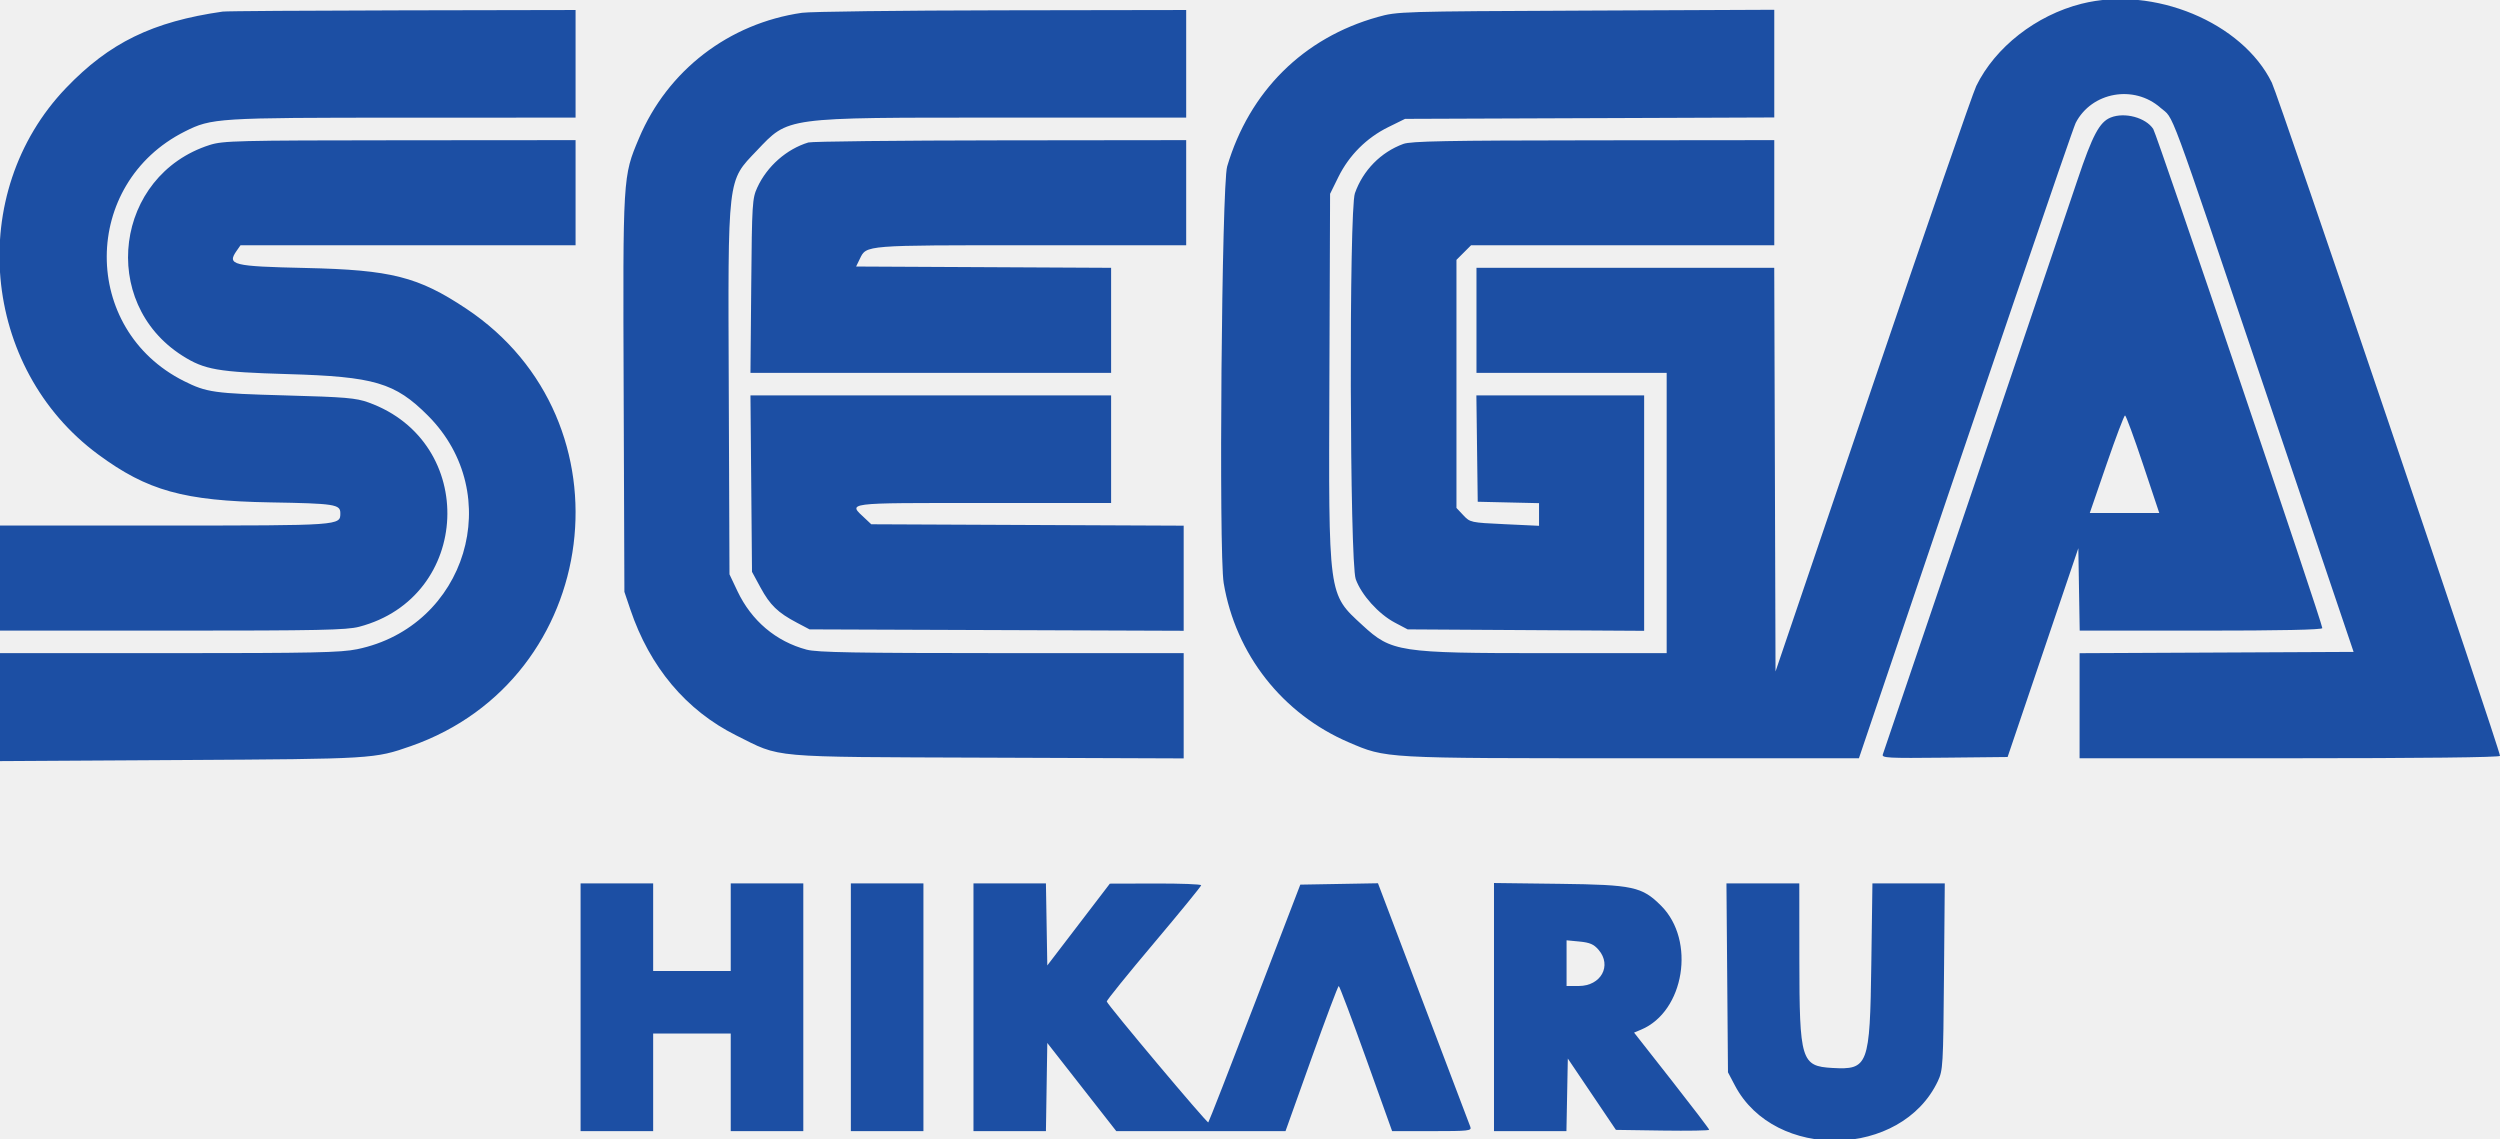
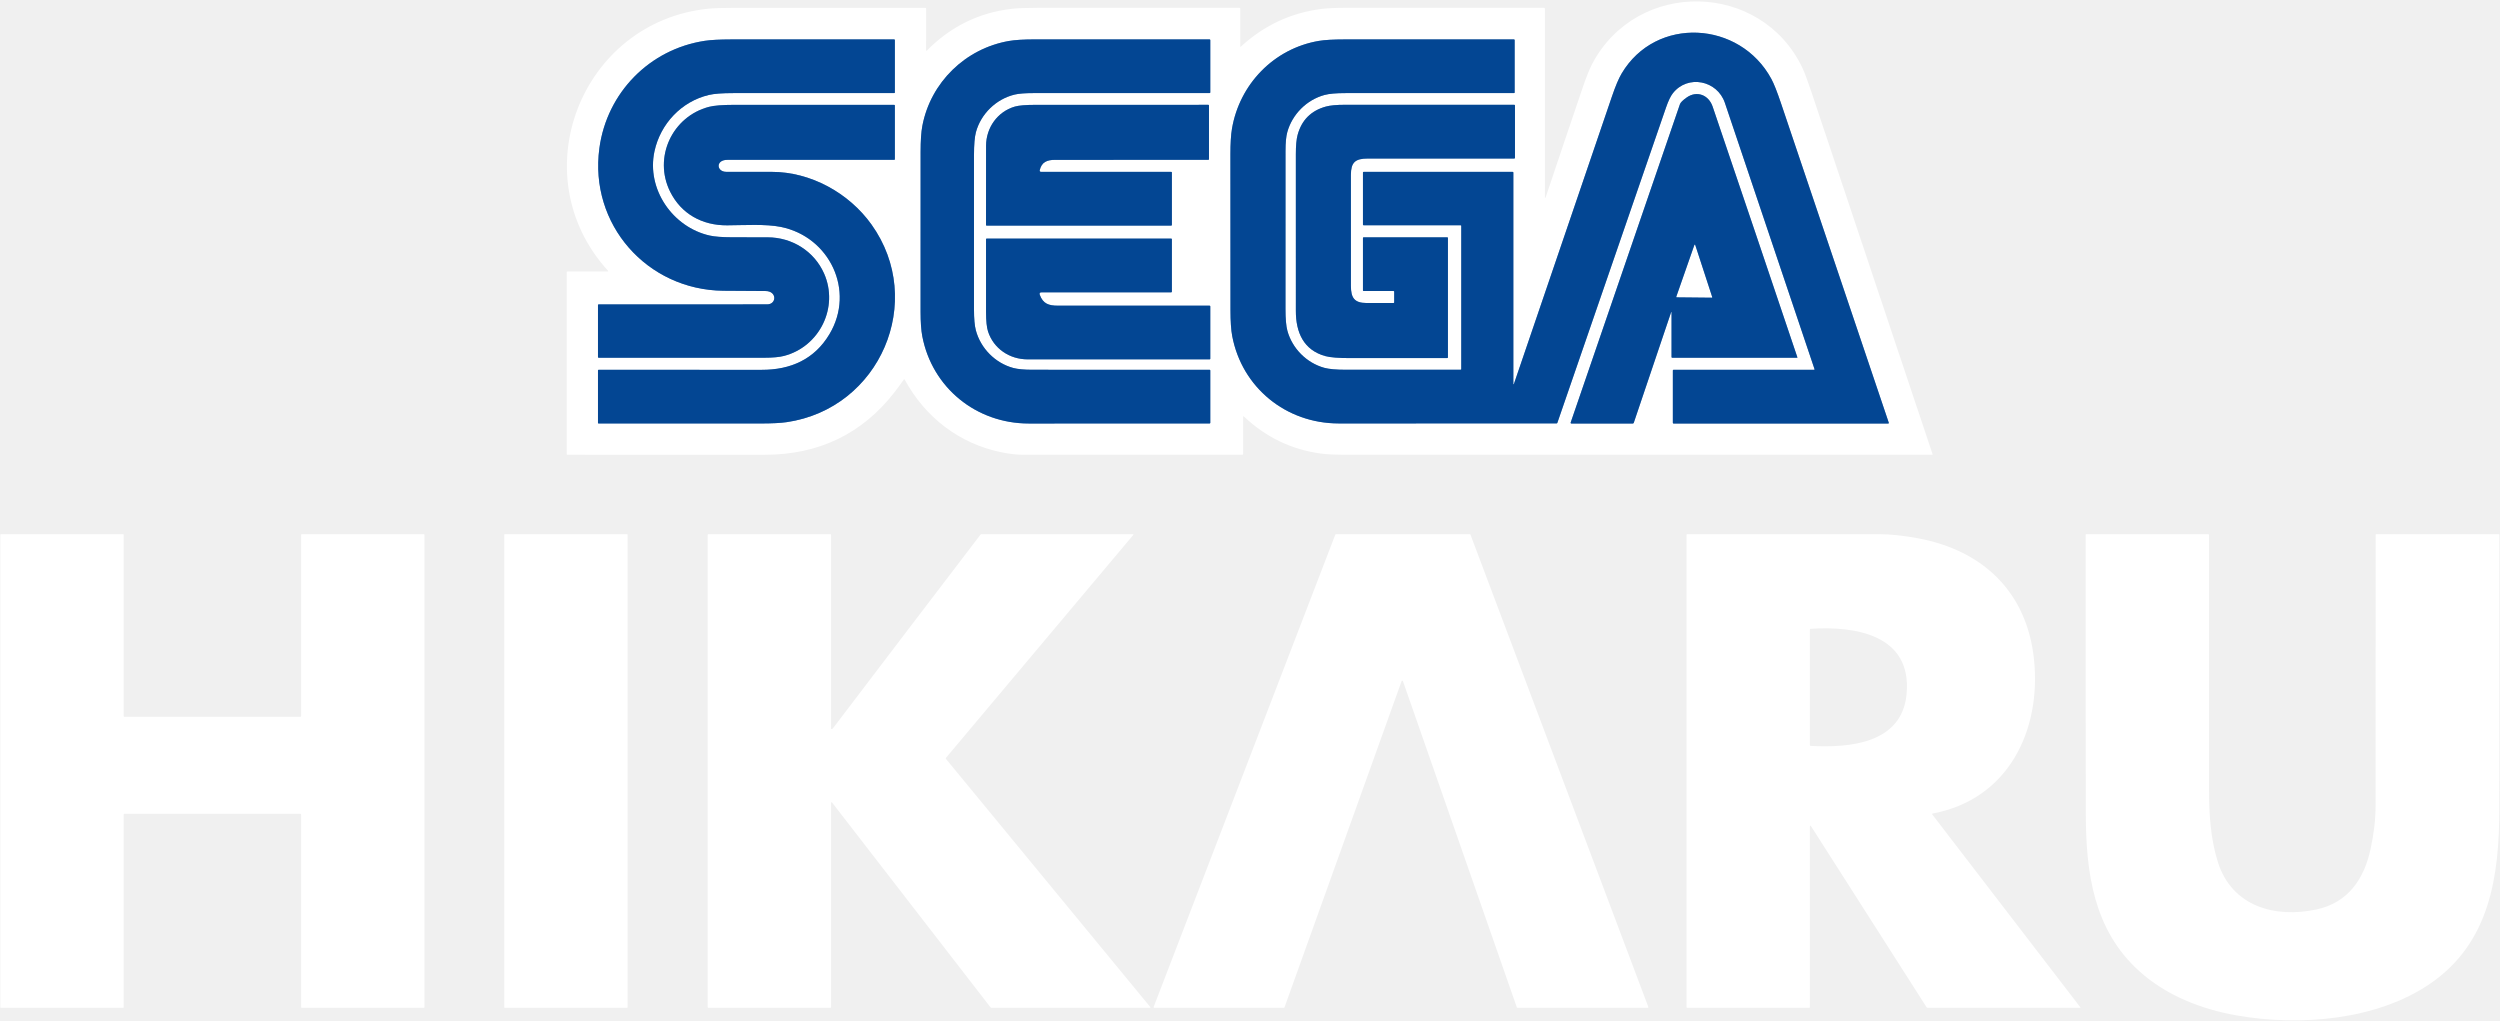
- <svg xmlns="http://www.w3.org/2000/svg" width="400" height="182.182">
-   <path d="M333.056.598c-7.274 1.833-13.83 6.953-16.857 13.164-.551 1.13-8.002 22.669-16.558 47.865l-15.557 45.811-.102-32.298-.103-32.297h-47.643V59.66H266.667v44.845h-19.4c-23.43 0-24.621-.182-29.263-4.461-5.538-5.104-5.432-4.317-5.301-39.429l.11-29.602 1.332-2.705a17.54 17.54 0 0 1 7.956-7.957l2.706-1.332 29.538-.112 29.539-.113V1.564l-30.13.131c-29.792.131-30.166.142-33.334 1.029-11.887 3.331-20.518 11.901-24.073 23.903-.873 2.948-1.364 61.838-.556 66.666 1.908 11.395 9.402 20.933 20.023 25.485 6.014 2.578 5.395 2.543 45.395 2.543h36.218l1.592-4.704c18.097-53.495 32.617-96.038 33.091-96.954 2.561-4.953 9.321-6.16 13.566-2.423 2.267 1.995.771-2.045 16.887 45.617l14.014 41.447-21.922.104-21.922.103v16.81h33.633c20.943 0 33.634-.143 33.634-.38 0-1-35.403-105.458-36.507-107.715-4.719-9.648-18.908-15.535-30.437-12.628M35.636 1.854C24.411 3.461 17.494 6.835 10.554 14.087c-16.07 16.793-13.6 44.798 5.172 58.638 7.858 5.794 13.699 7.419 27.517 7.657 10.333.178 11.211.313 11.211 1.726 0 1.986.142 1.976-28.117 1.976H0v16.817h27.544c23.44 0 27.894-.091 29.897-.613 18.05-4.702 19.102-29.571 1.517-35.894-2.015-.724-3.673-.865-13.312-1.129-11.414-.313-12.589-.479-16.217-2.297-16.534-8.283-16.448-31.599.148-39.931 4.285-2.151 5.125-2.204 34.988-2.211l27.527-.007V1.602l-27.728.054c-15.25.03-28.178.119-28.728.198m92.692.192c-11.723 1.69-21.514 9.221-26.088 20.068-2.598 6.161-2.583 5.899-2.453 40.949l.116 31.632.946 2.802c3.116 9.241 8.939 16.173 16.941 20.166 7.326 3.656 4.753 3.428 40.268 3.563l31.331.119v-16.84l-29.129-.005c-23.395-.004-29.535-.113-31.191-.554-4.912-1.308-8.83-4.62-11.077-9.362l-1.275-2.692-.113-29.384c-.132-34.587-.268-33.42 4.479-38.404 5.159-5.417 4.182-5.285 39.15-5.285h29.557V1.602l-29.53.048c-16.241.027-30.61.205-31.932.396m209.377 16.76c-1.784.722-2.902 2.82-5.281 9.905-3.537 10.536-30.891 91.26-31.172 91.995-.217.564.81.618 9.861.522l10.104-.107 5.658-16.705 5.658-16.705.109 6.595.11 6.595h19.41c12.707 0 19.41-.139 19.41-.402 0-.842-26.462-78.959-27.053-79.861-1.196-1.826-4.58-2.735-6.814-1.832m-304.152 4.39c-15.166 4.849-17.799 25.197-4.364 33.722 3.533 2.242 5.674 2.615 16.848 2.938 13.879.402 17.159 1.371 22.416 6.625 12.595 12.59 6.188 33.778-11.307 37.392-2.609.539-7.03.632-30.102.632H0v17.273l28.929-.171c30.833-.181 30.98-.19 36.821-2.234 30.606-10.712 35.833-52.031 8.853-69.983-7.695-5.12-11.996-6.21-25.706-6.513-11.717-.26-12.621-.486-11.031-2.755l.618-.883h53.608V22.422l-28.128.022c-26.082.02-28.294.075-30.411.752m95.776-.399c-3.481 1.063-6.589 3.801-8.153 7.184-.813 1.759-.862 2.538-.979 15.765l-.124 13.914h57.705V42.85l-20.4-.104-20.4-.103.604-1.248c1.059-2.187.66-2.156 27.402-2.156h24.806V22.422l-29.73.035c-16.351.019-30.18.172-30.731.34m95.201.232c-3.602 1.323-6.452 4.226-7.745 7.891-.955 2.708-.837 59.031.13 61.739.901 2.524 3.657 5.587 6.265 6.963l2.045 1.079 18.919.115 18.919.115V63.263H236.22l.108 8.509.108 8.508 4.905.113 4.905.112v3.623l-5.505-.258c-5.425-.255-5.522-.276-6.607-1.43l-1.101-1.171V41.58l1.17-1.17 1.171-1.171h48.51V22.422l-28.929.029c-23.476.023-29.211.131-30.425.578M120.197 77.377l.123 14.114 1.368 2.524c1.52 2.802 2.767 4.008 5.797 5.607l2.045 1.079 29.929.112 29.93.112V84.107l-24.993-.111-24.993-.112-.995-.935c-2.744-2.579-3.597-2.469 18.987-2.469h20.383V63.263h-57.705l.124 14.114m222.68-3.103 2.607 7.808H334.363l2.688-7.807c1.479-4.294 2.808-7.808 2.954-7.808.147 0 1.439 3.513 2.872 7.807M92.893 161.161v19.82h11.612v-15.616h12.412v15.616h11.612v-39.64h-11.612v14.014h-12.412v-14.014H92.893v19.82m43.243 0v19.82h11.612v-39.64h-11.612v19.82m19.62 0v19.82h11.593l.109-7.053.11-7.053 5.519 7.053 5.519 7.053H205.681l4.149-11.612c2.283-6.386 4.248-11.611 4.368-11.611.119 0 2.09 5.225 4.379 11.611l4.163 11.612h6.39c5.923 0 6.371-.051 6.119-.701-.149-.385-3.534-9.308-7.522-19.829l-7.252-19.129-6.213.11-6.214.11-7.259 18.917c-3.993 10.405-7.351 19.009-7.462 19.121-.183.182-16.017-18.666-16.245-19.338-.053-.155 3.323-4.336 7.503-9.291 4.179-4.955 7.601-9.144 7.603-9.309.002-.166-3.284-.292-7.303-.28l-7.307.02-5.005 6.544-5.005 6.545-.11-6.565-.11-6.565h-11.592v19.82m83.283-.029v19.849h11.59l.111-5.806.111-5.806 3.848 5.706 3.849 5.706 7.463.109c4.104.06 7.462.004 7.462-.125 0-.128-2.704-3.679-6.01-7.891l-6.011-7.657 1.137-.478c6.92-2.91 8.75-14.259 3.195-19.815-3.061-3.06-4.48-3.367-16.234-3.512l-10.511-.13v19.85m37.315-4.676.122 15.116 1.116 2.116c6.367 12.085 26.635 11.639 32.468-.715.812-1.719.857-2.483.977-16.717l.127-14.915h-11.576l-.178 12.913c-.225 16.246-.486 16.942-6.227 16.619-5.002-.282-5.273-1.175-5.286-17.42l-.009-12.112h-11.656l.122 15.115m-20.579-4.483c2.171 2.524.386 5.785-3.167 5.785h-1.957V150.449l2.078.199c1.641.158 2.283.437 3.046 1.325" fill="#000" fill-rule="evenodd" style="fill:#0f459f;fill-opacity:.941" />
+ <svg xmlns="http://www.w3.org/2000/svg" version="1.1" viewBox="0 0 1920 784">
+   <g stroke-width="2.00" fill="none" stroke-linecap="butt">
+     <path stroke="#81a3c9" vector-effect="non-scaling-stroke" d="   M 1122.25 173.50   L 1122.25 283.46   A 0.50 0.50 0.0 0 1 1121.75 283.96   Q 1077.74 284.05 1033.73 283.98   Q 1022.35 283.96 1017.05 282.49   C 1003.43 278.73 992.42 267.60 988.71 254.01   Q 987.26 248.69 987.25 237.34   Q 987.23 176.57 987.27 115.80   Q 987.27 106.41 988.64 101.46   C 992.45 87.72 1003.54 76.65 1017.23 72.93   Q 1022.50 71.49 1033.40 71.50   Q 1098.15 71.51 1162.77 71.50   A 0.49 0.48 -90.0 0 0 1163.25 71.01   L 1163.25 30.78   A 0.51 0.51 0.0 0 0 1162.74 30.27   Q 1097.78 30.22 1032.82 30.27   Q 1019.56 30.28 1012.89 31.41   C 978.21 37.29 951.96 64.79 946.16 98.82   Q 944.95 105.91 944.96 118.75   Q 945.02 178.47 945.01 238.19   Q 945.01 251.07 946.34 258.10   C 953.84 297.70 987.71 325.14 1027.99 325.20   Q 1111.75 325.31 1195.40 325.19   A 0.69 0.68 -80.5 0 0 1196.05 324.72   Q 1237.71 203.64 1279.49 82.60   Q 1282.14 74.93 1284.76 71.60   C 1296.19 57.08 1318.87 61.67 1324.72 79.01   Q 1359.21 181.32 1393.59 283.58   A 0.32 0.31 -9.7 0 1 1393.29 284.00   L 1285.25 284.00   A 0.50 0.50 0.0 0 0 1284.75 284.50   L 1284.75 324.75   A 0.50 0.50 0.0 0 0 1285.25 325.25   L 1450.23 325.25   A 0.39 0.39 0.0 0 0 1450.60 324.73   Q 1409.27 201.94 1367.77 79.20   Q 1363.31 65.99 1360.41 60.63   C 1336.20 15.85 1271.66 12.13 1245.42 56.47   Q 1241.99 62.27 1237.94 74.18   Q 1200.36 184.57 1162.64 295.01   A 0.20 0.20 0.0 0 1 1162.25 294.95   L 1162.25 132.50   A 0.50 0.50 0.0 0 0 1161.75 132.00   L 1047.25 132.00   A 0.50 0.50 0.0 0 0 1046.75 132.50   L 1046.75 172.50   A 0.50 0.50 0.0 0 0 1047.25 173.00   L 1121.75 173.00   A 0.50 0.50 0.0 0 1 1122.25 173.50" />
+     <path stroke="#81a3c9" vector-effect="non-scaling-stroke" d="   M 541.37 31.34   C 498.87 37.73 466.12 71.19 460.33 113.77   C 452.37 172.28 496.87 222.66 555.51 223.30   Q 571.71 223.48 587.92 223.51   C 596.87 223.53 596.50 233.75 589.22 233.75   Q 524.51 233.74 459.77 233.77   A 0.52 0.52 0.0 0 0 459.25 234.29   L 459.25 274.22   A 0.51 0.51 0.0 0 0 459.76 274.73   Q 523.24 274.78 586.71 274.74   Q 596.73 274.73 602.04 273.36   C 629.48 266.29 644.35 235.89 632.87 210.02   C 625.28 192.92 608.32 182.27 589.50 182.27   Q 575.85 182.27 562.21 182.23   Q 550.75 182.19 545.03 180.91   C 516.67 174.53 496.34 145.34 502.64 116.17   C 507.19 95.15 523.27 77.88 544.52 72.90   Q 550.51 71.50 563.10 71.50   Q 625.00 71.50 686.77 71.50   A 0.49 0.48 -90.0 0 0 687.25 71.01   L 687.25 30.79   A 0.51 0.51 0.0 0 0 686.74 30.28   Q 624.00 30.20 561.32 30.28   Q 548.32 30.30 541.37 31.34" />
+     <path stroke="#81a3c9" vector-effect="non-scaling-stroke" d="   M 778.18 282.60   C 764.31 278.85 753.15 267.53 749.45 253.68   Q 748.03 248.35 748.02 237.56   Q 747.97 178.40 748.02 119.25   Q 748.03 107.03 749.51 101.51   C 753.29 87.49 764.93 76.10 779.20 72.64   Q 783.93 71.49 793.90 71.49   Q 861.43 71.52 928.99 71.48   A 0.51 0.51 0.0 0 0 929.50 70.97   L 929.50 30.78   A 0.51 0.51 0.0 0 0 928.99 30.27   Q 861.90 30.23 794.80 30.25   Q 781.82 30.26 774.88 31.47   C 741.51 37.28 714.75 63.18 708.36 96.67   Q 707.03 103.64 707.02 116.56   Q 706.98 178.04 707.00 239.54   Q 707.01 251.39 708.32 258.25   C 715.90 297.77 749.76 325.23 790.01 325.25   Q 859.48 325.28 928.99 325.23   A 0.51 0.51 0.0 0 0 929.50 324.72   L 929.50 284.50   A 0.51 0.51 0.0 0 0 928.99 283.99   Q 861.04 284.02 793.07 283.98   Q 783.29 283.98 778.18 282.60" />
+     <path stroke="#81a3c9" vector-effect="non-scaling-stroke" d="   M 1283.75 239.80   L 1283.75 274.25   A 0.50 0.50 0.0 0 0 1284.25 274.75   L 1380.18 274.75   A 0.22 0.22 0.0 0 0 1380.39 274.46   Q 1347.97 178.11 1315.30 81.86   C 1312.30 73.04 1303.31 69.27 1295.35 74.90   Q 1290.88 78.06 1290.20 80.03   Q 1248.37 201.73 1206.28 324.52   A 0.55 0.55 0.0 0 0 1206.80 325.25   L 1254.01 325.25   A 0.75 0.75 0.0 0 0 1254.72 324.74   L 1283.42 239.75   A 0.17 0.17 0.0 0 1 1283.75 239.80" />
+     <path stroke="#81a3c9" vector-effect="non-scaling-stroke" d="   M 544.57 82.05   C 516.31 89.37 501.56 120.92 514.69 147.24   C 523.17 164.25 539.21 173.17 558.45 173.05   C 571.77 172.97 588.04 171.93 599.66 174.26   C 636.99 181.76 657.07 223.12 637.01 256.67   C 625.48 275.96 607.24 284.07 584.95 284.04   Q 522.28 283.95 459.69 284.02   A 0.44 0.44 0.0 0 0 459.25 284.46   L 459.25 324.79   A 0.45 0.45 0.0 0 0 459.70 325.24   Q 521.98 325.28 584.17 325.23   Q 597.27 325.22 604.13 324.22   C 675.88 313.80 711.40 231.26 669.28 172.40   C 651.93 148.15 622.55 131.94 592.50 131.99   Q 575.12 132.02 557.74 131.98   C 550.26 131.96 549.36 122.74 558.66 122.75   Q 622.79 122.76 686.77 122.75   A 0.49 0.48 -90.0 0 0 687.25 122.26   L 687.25 81.04   A 0.51 0.51 0.0 0 0 686.74 80.53   Q 625.20 80.46 563.72 80.53   Q 550.39 80.55 544.57 82.05" />
+     <path stroke="#81a3c9" vector-effect="non-scaling-stroke" d="   M 779.41 81.86   C 766.00 85.77 757.33 98.13 757.30 112.00   Q 757.24 142.45 757.26 172.80   A 0.45 0.45 0.0 0 0 757.71 173.25   L 899.50 173.25   A 0.50 0.50 0.0 0 0 900.00 172.75   L 900.00 132.50   A 0.50 0.50 0.0 0 0 899.50 132.00   L 799.43 132.00   A 0.98 0.98 0.0 0 1 798.48 130.80   C 799.96 124.48 803.98 122.76 810.37 122.76   Q 869.16 122.75 927.99 122.74   A 0.52 0.51 90.0 0 0 928.50 122.22   L 928.50 81.01   A 0.50 0.49 90.0 0 0 928.01 80.51   Q 861.67 80.47 795.35 80.53   Q 783.95 80.54 779.41 81.86" />
+     <path stroke="#81a3c9" vector-effect="non-scaling-stroke" d="   M 1070.75 224.00   L 1070.75 232.21   A 0.52 0.51 -0.6 0 1 1070.24 232.72   Q 1059.79 232.81 1049.35 232.72   C 1040.13 232.64 1037.50 228.71 1037.50 219.58   Q 1037.51 176.98 1037.49 134.39   C 1037.49 124.76 1040.66 121.74 1050.58 121.74   Q 1106.77 121.77 1162.99 121.73   A 0.51 0.51 0.0 0 0 1163.50 121.22   L 1163.50 81.00   A 0.51 0.51 0.0 0 0 1162.99 80.49   Q 1097.92 80.52 1032.86 80.48   Q 1023.28 80.48 1018.30 81.84   Q 1001.21 86.53 996.57 103.59   Q 995.20 108.63 995.21 118.56   Q 995.31 178.66 995.22 238.75   C 995.19 255.23 1001.11 268.86 1017.88 273.49   Q 1023.47 275.03 1037.30 275.02   Q 1074.37 275.00 1111.50 274.97   A 0.50 0.50 0.0 0 0 1112.00 274.47   L 1112.00 182.75   A 0.50 0.50 0.0 0 0 1111.50 182.25   L 1047.25 182.25   A 0.50 0.50 0.0 0 0 1046.75 182.75   L 1046.75 223.00   A 0.50 0.50 0.0 0 0 1047.25 223.50   L 1070.25 223.50   A 0.50 0.50 0.0 0 1 1070.75 224.00" />
+     <path stroke="#81a3c9" vector-effect="non-scaling-stroke" d="   M 758.80 254.52   C 763.09 267.77 775.34 275.98 789.26 275.98   Q 859.22 276.02 929.02 275.99   A 0.48 0.48 0.0 0 0 929.50 275.51   L 929.50 235.28   A 0.52 0.51 0.0 0 0 928.98 234.77   Q 870.75 234.73 812.51 234.76   C 805.28 234.76 801.09 233.24 798.57 226.49   Q 797.83 224.50 799.95 224.50   L 899.50 224.50   A 0.50 0.50 0.0 0 0 900.00 224.00   L 900.00 183.75   A 0.50 0.50 0.0 0 0 899.50 183.25   L 757.75 183.25   A 0.49 0.48 -90.0 0 0 757.27 183.74   Q 757.20 211.72 757.28 239.67   Q 757.31 249.90 758.80 254.52" />
+     <path stroke="#81a3c9" vector-effect="non-scaling-stroke" d="   M 1287.37 227.91   A 0.34 0.34 0.0 0 0 1287.69 228.36   L 1314.68 228.64   A 0.34 0.34 0.0 0 0 1315.01 228.20   L 1301.93 188.08   A 0.34 0.34 0.0 0 0 1301.29 188.08   L 1287.37 227.91" />
+   </g>
+   <g fill="#ffffff">
+     <path d="   M 952.90 35.88   Q 979.83 11.12 1015.51 6.79   Q 1022.16 5.98 1035.48 5.99   Q 1110.74 6.02 1185.75 5.99   A 0.75 0.75 0.0 0 1 1186.50 6.74   L 1186.50 151.67   A 0.26 0.26 0.0 0 0 1187.00 151.75   Q 1201.22 109.24 1215.51 67.25   Q 1219.74 54.82 1222.98 48.74   C 1257.57 -16.30 1352.54 -14.34 1384.19 52.02   Q 1386.68 57.24 1391.19 70.72   Q 1437.69 209.75 1484.22 348.80   A 0.34 0.34 0.0 0 1 1483.90 349.25   Q 1259.22 349.25 1034.50 349.25   Q 1021.29 349.25 1014.55 348.35   Q 980.60 343.82 955.21 319.76   A 0.27 0.27 0.0 0 0 954.75 319.96   L 954.75 348.65   A 0.57 0.56 -90.0 0 1 954.19 349.22   Q 869.69 349.28 785.26 349.24   Q 778.42 349.24 769.13 347.36   C 736.73 340.79 710.47 320.46 694.73 291.41   A 0.31 0.30 48.0 0 0 694.21 291.38   Q 690.74 296.35 687.19 300.95   C 661.99 333.59 628.22 349.29 587.26 349.27   Q 511.52 349.23 435.71 349.26   A 0.46 0.46 0.0 0 1 435.25 348.80   L 435.25 209.00   A 0.50 0.50 0.0 0 1 435.75 208.50   L 466.78 208.50   A 0.31 0.31 0.0 0 0 467.01 207.99   C 400.04 134.69 445.92 16.83 543.84 6.69   Q 550.08 6.04 563.81 6.03   Q 637.27 5.96 710.74 6.02   A 0.52 0.52 0.0 0 1 711.26 6.54   L 711.24 38.77   A 0.28 0.28 0.0 0 0 711.72 38.97   Q 738.91 11.29 776.84 6.79   Q 783.37 6.01 796.81 6.01   Q 874.40 5.99 952.00 6.00   A 0.50 0.50 0.0 0 1 952.50 6.50   L 952.50 35.71   Q 952.50 36.25 952.90 35.88   Z   M 1122.25 173.50   L 1122.25 283.46   A 0.50 0.50 0.0 0 1 1121.75 283.96   Q 1077.74 284.05 1033.73 283.98   Q 1022.35 283.96 1017.05 282.49   C 1003.43 278.73 992.42 267.60 988.71 254.01   Q 987.26 248.69 987.25 237.34   Q 987.23 176.57 987.27 115.80   Q 987.27 106.41 988.64 101.46   C 992.45 87.72 1003.54 76.65 1017.23 72.93   Q 1022.50 71.49 1033.40 71.50   Q 1098.15 71.51 1162.77 71.50   A 0.49 0.48 -90.0 0 0 1163.25 71.01   L 1163.25 30.78   A 0.51 0.51 0.0 0 0 1162.74 30.27   Q 1097.78 30.22 1032.82 30.27   Q 1019.56 30.28 1012.89 31.41   C 978.21 37.29 951.96 64.79 946.16 98.82   Q 944.95 105.91 944.96 118.75   Q 945.02 178.47 945.01 238.19   Q 945.01 251.07 946.34 258.10   C 953.84 297.70 987.71 325.14 1027.99 325.20   Q 1111.75 325.31 1195.40 325.19   A 0.69 0.68 -80.5 0 0 1196.05 324.72   Q 1237.71 203.64 1279.49 82.60   Q 1282.14 74.93 1284.76 71.60   C 1296.19 57.08 1318.87 61.67 1324.72 79.01   Q 1359.21 181.32 1393.59 283.58   A 0.32 0.31 -9.7 0 1 1393.29 284.00   L 1285.25 284.00   A 0.50 0.50 0.0 0 0 1284.75 284.50   L 1284.75 324.75   A 0.50 0.50 0.0 0 0 1285.25 325.25   L 1450.23 325.25   A 0.39 0.39 0.0 0 0 1450.60 324.73   Q 1409.27 201.94 1367.77 79.20   Q 1363.31 65.99 1360.41 60.63   C 1336.20 15.85 1271.66 12.13 1245.42 56.47   Q 1241.99 62.27 1237.94 74.18   Q 1200.36 184.57 1162.64 295.01   A 0.20 0.20 0.0 0 1 1162.25 294.95   L 1162.25 132.50   A 0.50 0.50 0.0 0 0 1161.75 132.00   L 1047.25 132.00   A 0.50 0.50 0.0 0 0 1046.75 132.50   L 1046.75 172.50   A 0.50 0.50 0.0 0 0 1047.25 173.00   L 1121.75 173.00   A 0.50 0.50 0.0 0 1 1122.25 173.50   Z   M 541.37 31.34   C 498.87 37.73 466.12 71.19 460.33 113.77   C 452.37 172.28 496.87 222.66 555.51 223.30   Q 571.71 223.48 587.92 223.51   C 596.87 223.53 596.50 233.75 589.22 233.75   Q 524.51 233.74 459.77 233.77   A 0.52 0.52 0.0 0 0 459.25 234.29   L 459.25 274.22   A 0.51 0.51 0.0 0 0 459.76 274.73   Q 523.24 274.78 586.71 274.74   Q 596.73 274.73 602.04 273.36   C 629.48 266.29 644.35 235.89 632.87 210.02   C 625.28 192.92 608.32 182.27 589.50 182.27   Q 575.85 182.27 562.21 182.23   Q 550.75 182.19 545.03 180.91   C 516.67 174.53 496.34 145.34 502.64 116.17   C 507.19 95.15 523.27 77.88 544.52 72.90   Q 550.51 71.50 563.10 71.50   Q 625.00 71.50 686.77 71.50   A 0.49 0.48 -90.0 0 0 687.25 71.01   L 687.25 30.79   A 0.51 0.51 0.0 0 0 686.74 30.28   Q 624.00 30.20 561.32 30.28   Q 548.32 30.30 541.37 31.34   Z   M 778.18 282.60   C 764.31 278.85 753.15 267.53 749.45 253.68   Q 748.03 248.35 748.02 237.56   Q 747.97 178.40 748.02 119.25   Q 748.03 107.03 749.51 101.51   C 753.29 87.49 764.93 76.10 779.20 72.64   Q 783.93 71.49 793.90 71.49   Q 861.43 71.52 928.99 71.48   A 0.51 0.51 0.0 0 0 929.50 70.97   L 929.50 30.78   A 0.51 0.51 0.0 0 0 928.99 30.27   Q 861.90 30.23 794.80 30.25   Q 781.82 30.26 774.88 31.47   C 741.51 37.28 714.75 63.18 708.36 96.67   Q 707.03 103.64 707.02 116.56   Q 706.98 178.04 707.00 239.54   Q 707.01 251.39 708.32 258.25   C 715.90 297.77 749.76 325.23 790.01 325.25   Q 859.48 325.28 928.99 325.23   A 0.51 0.51 0.0 0 0 929.50 324.72   L 929.50 284.50   A 0.51 0.51 0.0 0 0 928.99 283.99   Q 861.04 284.02 793.07 283.98   Q 783.29 283.98 778.18 282.60   Z   M 1283.75 239.80   L 1283.75 274.25   A 0.50 0.50 0.0 0 0 1284.25 274.75   L 1380.18 274.75   A 0.22 0.22 0.0 0 0 1380.39 274.46   Q 1347.97 178.11 1315.30 81.86   C 1312.30 73.04 1303.31 69.27 1295.35 74.90   Q 1290.88 78.06 1290.20 80.03   Q 1248.37 201.73 1206.28 324.52   A 0.55 0.55 0.0 0 0 1206.80 325.25   L 1254.01 325.25   A 0.75 0.75 0.0 0 0 1254.72 324.74   L 1283.42 239.75   A 0.17 0.17 0.0 0 1 1283.75 239.80   Z   M 544.57 82.05   C 516.31 89.37 501.56 120.92 514.69 147.24   C 523.17 164.25 539.21 173.17 558.45 173.05   C 571.77 172.97 588.04 171.93 599.66 174.26   C 636.99 181.76 657.07 223.12 637.01 256.67   C 625.48 275.96 607.24 284.07 584.95 284.04   Q 522.28 283.95 459.69 284.02   A 0.44 0.44 0.0 0 0 459.25 284.46   L 459.25 324.79   A 0.45 0.45 0.0 0 0 459.70 325.24   Q 521.98 325.28 584.17 325.23   Q 597.27 325.22 604.13 324.22   C 675.88 313.80 711.40 231.26 669.28 172.40   C 651.93 148.15 622.55 131.94 592.50 131.99   Q 575.12 132.02 557.74 131.98   C 550.26 131.96 549.36 122.74 558.66 122.75   Q 622.79 122.76 686.77 122.75   A 0.49 0.48 -90.0 0 0 687.25 122.26   L 687.25 81.04   A 0.51 0.51 0.0 0 0 686.74 80.53   Q 625.20 80.46 563.72 80.53   Q 550.39 80.55 544.57 82.05   Z   M 779.41 81.86   C 766.00 85.77 757.33 98.13 757.30 112.00   Q 757.24 142.45 757.26 172.80   A 0.45 0.45 0.0 0 0 757.71 173.25   L 899.50 173.25   A 0.50 0.50 0.0 0 0 900.00 172.75   L 900.00 132.50   A 0.50 0.50 0.0 0 0 899.50 132.00   L 799.43 132.00   A 0.98 0.98 0.0 0 1 798.48 130.80   C 799.96 124.48 803.98 122.76 810.37 122.76   Q 869.16 122.75 927.99 122.74   A 0.52 0.51 90.0 0 0 928.50 122.22   L 928.50 81.01   A 0.50 0.49 90.0 0 0 928.01 80.51   Q 861.67 80.47 795.35 80.53   Q 783.95 80.54 779.41 81.86   Z   M 1070.75 224.00   L 1070.75 232.21   A 0.52 0.51 -0.6 0 1 1070.24 232.72   Q 1059.79 232.81 1049.35 232.72   C 1040.13 232.64 1037.50 228.71 1037.50 219.58   Q 1037.51 176.98 1037.49 134.39   C 1037.49 124.76 1040.66 121.74 1050.58 121.74   Q 1106.77 121.77 1162.99 121.73   A 0.51 0.51 0.0 0 0 1163.50 121.22   L 1163.50 81.00   A 0.51 0.51 0.0 0 0 1162.99 80.49   Q 1097.92 80.52 1032.86 80.48   Q 1023.28 80.48 1018.30 81.84   Q 1001.21 86.53 996.57 103.59   Q 995.20 108.63 995.21 118.56   Q 995.31 178.66 995.22 238.75   C 995.19 255.23 1001.11 268.86 1017.88 273.49   Q 1023.47 275.03 1037.30 275.02   Q 1074.37 275.00 1111.50 274.97   A 0.50 0.50 0.0 0 0 1112.00 274.47   L 1112.00 182.75   A 0.50 0.50 0.0 0 0 1111.50 182.25   L 1047.25 182.25   A 0.50 0.50 0.0 0 0 1046.75 182.75   L 1046.75 223.00   A 0.50 0.50 0.0 0 0 1047.25 223.50   L 1070.25 223.50   A 0.50 0.50 0.0 0 1 1070.75 224.00   Z   M 758.80 254.52   C 763.09 267.77 775.34 275.98 789.26 275.98   Q 859.22 276.02 929.02 275.99   A 0.48 0.48 0.0 0 0 929.50 275.51   L 929.50 235.28   A 0.52 0.51 0.0 0 0 928.98 234.77   Q 870.75 234.73 812.51 234.76   C 805.28 234.76 801.09 233.24 798.57 226.49   Q 797.83 224.50 799.95 224.50   L 899.50 224.50   A 0.50 0.50 0.0 0 0 900.00 224.00   L 900.00 183.75   A 0.50 0.50 0.0 0 0 899.50 183.25   L 757.75 183.25   A 0.49 0.48 -90.0 0 0 757.27 183.74   Q 757.20 211.72 757.28 239.67   Q 757.31 249.90 758.80 254.52   Z" />
+     <path d="   M 1287.37 227.91   L 1301.29 188.08   A 0.34 0.34 0.0 0 1 1301.93 188.08   L 1315.01 228.20   A 0.34 0.34 0.0 0 1 1314.68 228.64   L 1287.69 228.36   A 0.34 0.34 0.0 0 1 1287.37 227.91   Z" />
+     <path d="   M 95.00 625.47   L 95.00 773.53   A 0.47 0.47 0.0 0 1 94.53 774.00   L 0.72 774.00   A 0.47 0.47 0.0 0 1 0.25 773.53   L 0.25 410.72   A 0.47 0.47 0.0 0 1 0.72 410.25   L 94.53 410.25   A 0.47 0.47 0.0 0 1 95.00 410.72   L 95.00 550.03   A 0.47 0.47 0.0 0 0 95.47 550.50   L 230.78 550.50   A 0.47 0.47 0.0 0 0 231.25 550.03   L 231.25 410.72   A 0.47 0.47 0.0 0 1 231.72 410.25   L 325.53 410.25   A 0.47 0.47 0.0 0 1 326.00 410.72   L 326.00 773.53   A 0.47 0.47 0.0 0 1 325.53 774.00   L 231.72 774.00   A 0.47 0.47 0.0 0 1 231.25 773.53   L 231.25 625.47   A 0.47 0.47 0.0 0 0 230.78 625.00   L 95.47 625.00   A 0.47 0.47 0.0 0 0 95.00 625.47   Z" />
+     <rect x="387.26" y="410.26" width="94.74" height="363.74" rx="0.43" />
+     <path d="   M 639.60 559.47   Q 696.18 485.00 752.97 410.65   A 1.00 1.00 0.0 0 1 753.77 410.25   L 870.25 410.25   A 0.28 0.28 0.0 0 1 870.46 410.71   L 726.55 581.96   A 0.73 0.73 0.0 0 0 726.54 582.89   L 883.49 773.50   A 0.30 0.30 0.0 0 1 883.26 774.00   L 761.51 774.00   A 1.07 1.07 0.0 0 1 760.67 773.59   L 638.99 616.29   A 0.42 0.41 -64.1 0 0 638.25 616.55   L 638.25 773.50   A 0.50 0.50 0.0 0 1 637.75 774.00   L 544.00 774.00   A 0.50 0.50 0.0 0 1 543.50 773.50   L 543.50 410.75   A 0.50 0.50 0.0 0 1 544.00 410.25   L 637.75 410.25   A 0.50 0.50 0.0 0 1 638.25 410.75   L 638.25 559.54   A 0.42 0.41 -2.0 0 0 638.70 559.95   C 638.99 559.93 639.41 559.72 639.60 559.47   Z" />
+     <path d="   M 985.99 774.00   L 886.54 774.00   A 0.54 0.54 0.0 0 1 886.03 773.27   L 1025.51 410.60   A 0.54 0.54 0.0 0 1 1026.01 410.25   L 1128.82 410.25   A 0.54 0.54 0.0 0 1 1129.32 410.60   L 1265.89 773.27   A 0.54 0.54 0.0 0 1 1265.39 774.00   L 1165.43 774.00   A 0.54 0.54 0.0 0 1 1164.92 773.64   L 1077.45 523.10   A 0.54 0.54 0.0 0 0 1076.43 523.10   L 986.50 773.64   A 0.54 0.54 0.0 0 1 985.99 774.00   Z" />
+     <path d="   M 1390.74 634.32   A 0.40 0.40 0.0 0 0 1390.00 634.54   L 1390.00 773.50   A 0.50 0.50 0.0 0 1 1389.50 774.00   L 1295.75 774.00   A 0.50 0.50 0.0 0 1 1295.25 773.50   L 1295.25 410.70   A 0.45 0.45 0.0 0 1 1295.70 410.25   Q 1369.30 410.24 1443.00 410.25   Q 1456.22 410.26 1473.25 413.45   C 1523.04 422.77 1556.63 454.80 1562.09 506.19   C 1567.90 560.91 1542.36 613.96 1484.30 624.76   A 0.48 0.48 0.0 0 0 1484.00 625.53   L 1597.80 773.73   A 0.17 0.17 0.0 0 1 1597.67 774.00   L 1480.40 774.00   A 0.94 0.91 -16.0 0 1 1479.62 773.58   L 1390.74 634.32   Z   M 1464.25 533.21   C 1468.65 487.39 1424.62 480.67 1390.55 482.93   A 0.59 0.59 0.0 0 0 1390.00 483.52   L 1390.00 572.24   A 0.61 0.60 -88.5 0 0 1390.57 572.85   C 1419.93 574.41 1460.59 571.31 1464.25 533.21   Z" />
+     <path d="   M 1642.93 745.82   C 1607.83 714.15 1602.00 670.19 1601.91 625.19   Q 1601.70 517.97 1601.78 410.76   A 0.51 0.50 -90.0 0 1 1602.28 410.25   L 1696.02 410.25   A 0.49 0.49 0.0 0 1 1696.51 410.74   Q 1696.47 509.01 1696.53 607.44   C 1696.54 625.06 1697.77 644.83 1703.46 662.48   C 1714.36 696.30 1747.40 705.30 1779.18 698.44   C 1803.28 693.23 1815.58 675.13 1820.56 652.24   Q 1824.45 634.39 1824.46 618.68   Q 1824.52 514.73 1824.51 410.77   A 0.52 0.52 0.0 0 1 1825.03 410.25   L 1919.01 410.25   A 0.48 0.48 0.0 0 1 1919.49 410.73   Q 1919.54 515.91 1919.46 621.25   C 1919.43 672.86 1912.28 723.76 1866.71 755.22   C 1825.50 783.65 1765.78 788.38 1717.49 779.80   C 1690.26 774.95 1663.64 764.50 1642.93 745.82   Z" />
+   </g>
+   <g fill="#034693">
+     <path d="   M 1121.75 173.00   L 1047.25 173.00   A 0.50 0.50 0.0 0 1 1046.75 172.50   L 1046.75 132.50   A 0.50 0.50 0.0 0 1 1047.25 132.00   L 1161.75 132.00   A 0.50 0.50 0.0 0 1 1162.25 132.50   L 1162.25 294.95   A 0.20 0.20 0.0 0 0 1162.64 295.01   Q 1200.36 184.57 1237.94 74.18   Q 1241.99 62.27 1245.42 56.47   C 1271.66 12.13 1336.20 15.85 1360.41 60.63   Q 1363.31 65.99 1367.77 79.20   Q 1409.27 201.94 1450.60 324.73   A 0.39 0.39 0.0 0 1 1450.23 325.25   L 1285.25 325.25   A 0.50 0.50 0.0 0 1 1284.75 324.75   L 1284.75 284.50   A 0.50 0.50 0.0 0 1 1285.25 284.00   L 1393.29 284.00   A 0.32 0.31 -9.7 0 0 1393.59 283.58   Q 1359.21 181.32 1324.72 79.01   C 1318.87 61.67 1296.19 57.08 1284.76 71.60   Q 1282.14 74.93 1279.49 82.60   Q 1237.71 203.64 1196.05 324.72   A 0.69 0.68 -80.5 0 1 1195.40 325.19   Q 1111.75 325.31 1027.99 325.20   C 987.71 325.14 953.84 297.70 946.34 258.10   Q 945.01 251.07 945.01 238.19   Q 945.02 178.47 944.96 118.75   Q 944.95 105.91 946.16 98.82   C 951.96 64.79 978.21 37.29 1012.89 31.41   Q 1019.56 30.28 1032.82 30.27   Q 1097.78 30.22 1162.74 30.27   A 0.51 0.51 0.0 0 1 1163.25 30.78   L 1163.25 71.01   A 0.49 0.48 -90.0 0 1 1162.77 71.50   Q 1098.15 71.51 1033.40 71.50   Q 1022.50 71.49 1017.23 72.93   C 1003.54 76.65 992.45 87.72 988.64 101.46   Q 987.27 106.41 987.27 115.80   Q 987.23 176.57 987.25 237.34   Q 987.26 248.69 988.71 254.01   C 992.42 267.60 1003.43 278.73 1017.05 282.49   Q 1022.35 283.96 1033.73 283.98   Q 1077.74 284.05 1121.75 283.96   A 0.50 0.50 0.0 0 0 1122.25 283.46   L 1122.25 173.50   A 0.50 0.50 0.0 0 0 1121.75 173.00   Z" />
+     <path d="   M 460.33 113.77   C 466.12 71.19 498.87 37.73 541.37 31.34   Q 548.32 30.30 561.32 30.28   Q 624.00 30.20 686.74 30.28   A 0.51 0.51 0.0 0 1 687.25 30.79   L 687.25 71.01   A 0.49 0.48 -90.0 0 1 686.77 71.50   Q 625.00 71.50 563.10 71.50   Q 550.51 71.50 544.52 72.90   C 523.27 77.88 507.19 95.15 502.64 116.17   C 496.34 145.34 516.67 174.53 545.03 180.91   Q 550.75 182.19 562.21 182.23   Q 575.85 182.27 589.50 182.27   C 608.32 182.27 625.28 192.92 632.87 210.02   C 644.35 235.89 629.48 266.29 602.04 273.36   Q 596.73 274.73 586.71 274.74   Q 523.24 274.78 459.76 274.73   A 0.51 0.51 0.0 0 1 459.25 274.22   L 459.25 234.29   A 0.52 0.52 0.0 0 1 459.77 233.77   Q 524.51 233.74 589.22 233.75   C 596.50 233.75 596.87 223.53 587.92 223.51   Q 571.71 223.48 555.51 223.30   C 496.87 222.66 452.37 172.28 460.33 113.77   Z" />
+     <path d="   M 749.45 253.68   C 753.15 267.53 764.31 278.85 778.18 282.60   Q 783.29 283.98 793.07 283.98   Q 861.04 284.02 928.99 283.99   A 0.51 0.51 0.0 0 1 929.50 284.50   L 929.50 324.72   A 0.51 0.51 0.0 0 1 928.99 325.23   Q 859.48 325.28 790.01 325.25   C 749.76 325.23 715.90 297.77 708.32 258.25   Q 707.01 251.39 707.00 239.54   Q 706.98 178.04 707.02 116.56   Q 707.03 103.64 708.36 96.67   C 714.75 63.18 741.51 37.28 774.88 31.47   Q 781.82 30.26 794.80 30.25   Q 861.90 30.23 928.99 30.27   A 0.51 0.51 0.0 0 1 929.50 30.78   L 929.50 70.97   A 0.51 0.51 0.0 0 1 928.99 71.48   Q 861.43 71.52 793.90 71.49   Q 783.93 71.49 779.20 72.64   C 764.93 76.10 753.29 87.49 749.51 101.51   Q 748.03 107.03 748.02 119.25   Q 747.97 178.40 748.02 237.56   Q 748.03 248.35 749.45 253.68   Z" />
+     <path d="   M 1283.75 239.80   A 0.17 0.17 0.0 0 0 1283.42 239.75   L 1254.72 324.74   A 0.75 0.75 0.0 0 1 1254.01 325.25   L 1206.80 325.25   A 0.55 0.55 0.0 0 1 1206.28 324.52   Q 1248.37 201.73 1290.20 80.03   Q 1290.88 78.06 1295.35 74.90   C 1303.31 69.27 1312.30 73.04 1315.30 81.86   Q 1347.97 178.11 1380.39 274.46   A 0.22 0.22 0.0 0 1 1380.18 274.75   L 1284.25 274.75   A 0.50 0.50 0.0 0 1 1283.75 274.25   L 1283.75 239.80   Z   M 1287.37 227.91   A 0.34 0.34 0.0 0 0 1287.69 228.36   L 1314.68 228.64   A 0.34 0.34 0.0 0 0 1315.01 228.20   L 1301.93 188.08   A 0.34 0.34 0.0 0 0 1301.29 188.08   L 1287.37 227.91   Z" />
+     <path d="   M 514.69 147.24   C 501.56 120.92 516.31 89.37 544.57 82.05   Q 550.39 80.55 563.72 80.53   Q 625.20 80.46 686.74 80.53   A 0.51 0.51 0.0 0 1 687.25 81.04   L 687.25 122.26   A 0.49 0.48 -90.0 0 1 686.77 122.75   Q 622.79 122.76 558.66 122.75   C 549.36 122.74 550.26 131.96 557.74 131.98   Q 575.12 132.02 592.50 131.99   C 622.55 131.94 651.93 148.15 669.28 172.40   C 711.40 231.26 675.88 313.80 604.13 324.22   Q 597.27 325.22 584.17 325.23   Q 521.98 325.28 459.70 325.24   A 0.45 0.45 0.0 0 1 459.25 324.79   L 459.25 284.46   A 0.44 0.44 0.0 0 1 459.69 284.02   Q 522.28 283.95 584.95 284.04   C 607.24 284.07 625.48 275.96 637.01 256.67   C 657.07 223.12 636.99 181.76 599.66 174.26   C 588.04 171.93 571.77 172.97 558.45 173.05   C 539.21 173.17 523.17 164.25 514.69 147.24   Z" />
+     <path d="   M 757.30 112.00   C 757.33 98.13 766.00 85.77 779.41 81.86   Q 783.95 80.54 795.35 80.53   Q 861.67 80.47 928.01 80.51   A 0.50 0.49 90.0 0 1 928.50 81.01   L 928.50 122.22   A 0.52 0.51 90.0 0 1 927.99 122.74   Q 869.16 122.75 810.37 122.76   C 803.98 122.76 799.96 124.48 798.48 130.80   A 0.98 0.98 0.0 0 0 799.43 132.00   L 899.50 132.00   A 0.50 0.50 0.0 0 1 900.00 132.50   L 900.00 172.75   A 0.50 0.50 0.0 0 1 899.50 173.25   L 757.71 173.25   A 0.45 0.45 0.0 0 1 757.26 172.80   Q 757.24 142.45 757.30 112.00   Z" />
+     <path d="   M 1070.25 223.50   L 1047.25 223.50   A 0.50 0.50 0.0 0 1 1046.75 223.00   L 1046.75 182.75   A 0.50 0.50 0.0 0 1 1047.25 182.25   L 1111.50 182.25   A 0.50 0.50 0.0 0 1 1112.00 182.75   L 1112.00 274.47   A 0.50 0.50 0.0 0 1 1111.50 274.97   Q 1074.37 275.00 1037.30 275.02   Q 1023.47 275.03 1017.88 273.49   C 1001.11 268.86 995.19 255.23 995.22 238.75   Q 995.31 178.66 995.21 118.56   Q 995.20 108.63 996.57 103.59   Q 1001.21 86.53 1018.30 81.84   Q 1023.28 80.48 1032.86 80.48   Q 1097.92 80.52 1162.99 80.49   A 0.51 0.51 0.0 0 1 1163.50 81.00   L 1163.50 121.22   A 0.51 0.51 0.0 0 1 1162.99 121.73   Q 1106.77 121.77 1050.58 121.74   C 1040.66 121.74 1037.49 124.76 1037.49 134.39   Q 1037.51 176.98 1037.50 219.58   C 1037.50 228.71 1040.13 232.64 1049.35 232.72   Q 1059.79 232.81 1070.24 232.72   A 0.52 0.51 -0.6 0 0 1070.75 232.21   L 1070.75 224.00   A 0.50 0.50 0.0 0 0 1070.25 223.50   Z" />
+     <path d="   M 789.26 275.98   C 775.34 275.98 763.09 267.77 758.80 254.52   Q 757.31 249.90 757.28 239.67   Q 757.20 211.72 757.27 183.74   A 0.49 0.48 -90.0 0 1 757.75 183.25   L 899.50 183.25   A 0.50 0.50 0.0 0 1 900.00 183.75   L 900.00 224.00   A 0.50 0.50 0.0 0 1 899.50 224.50   L 799.95 224.50   Q 797.83 224.50 798.57 226.49   C 801.09 233.24 805.28 234.76 812.51 234.76   Q 870.75 234.73 928.98 234.77   A 0.52 0.51 -0.0 0 1 929.50 235.28   L 929.50 275.51   A 0.48 0.48 0.0 0 1 929.02 275.99   Q 859.22 276.02 789.26 275.98   Z" />
+   </g>
</svg>
